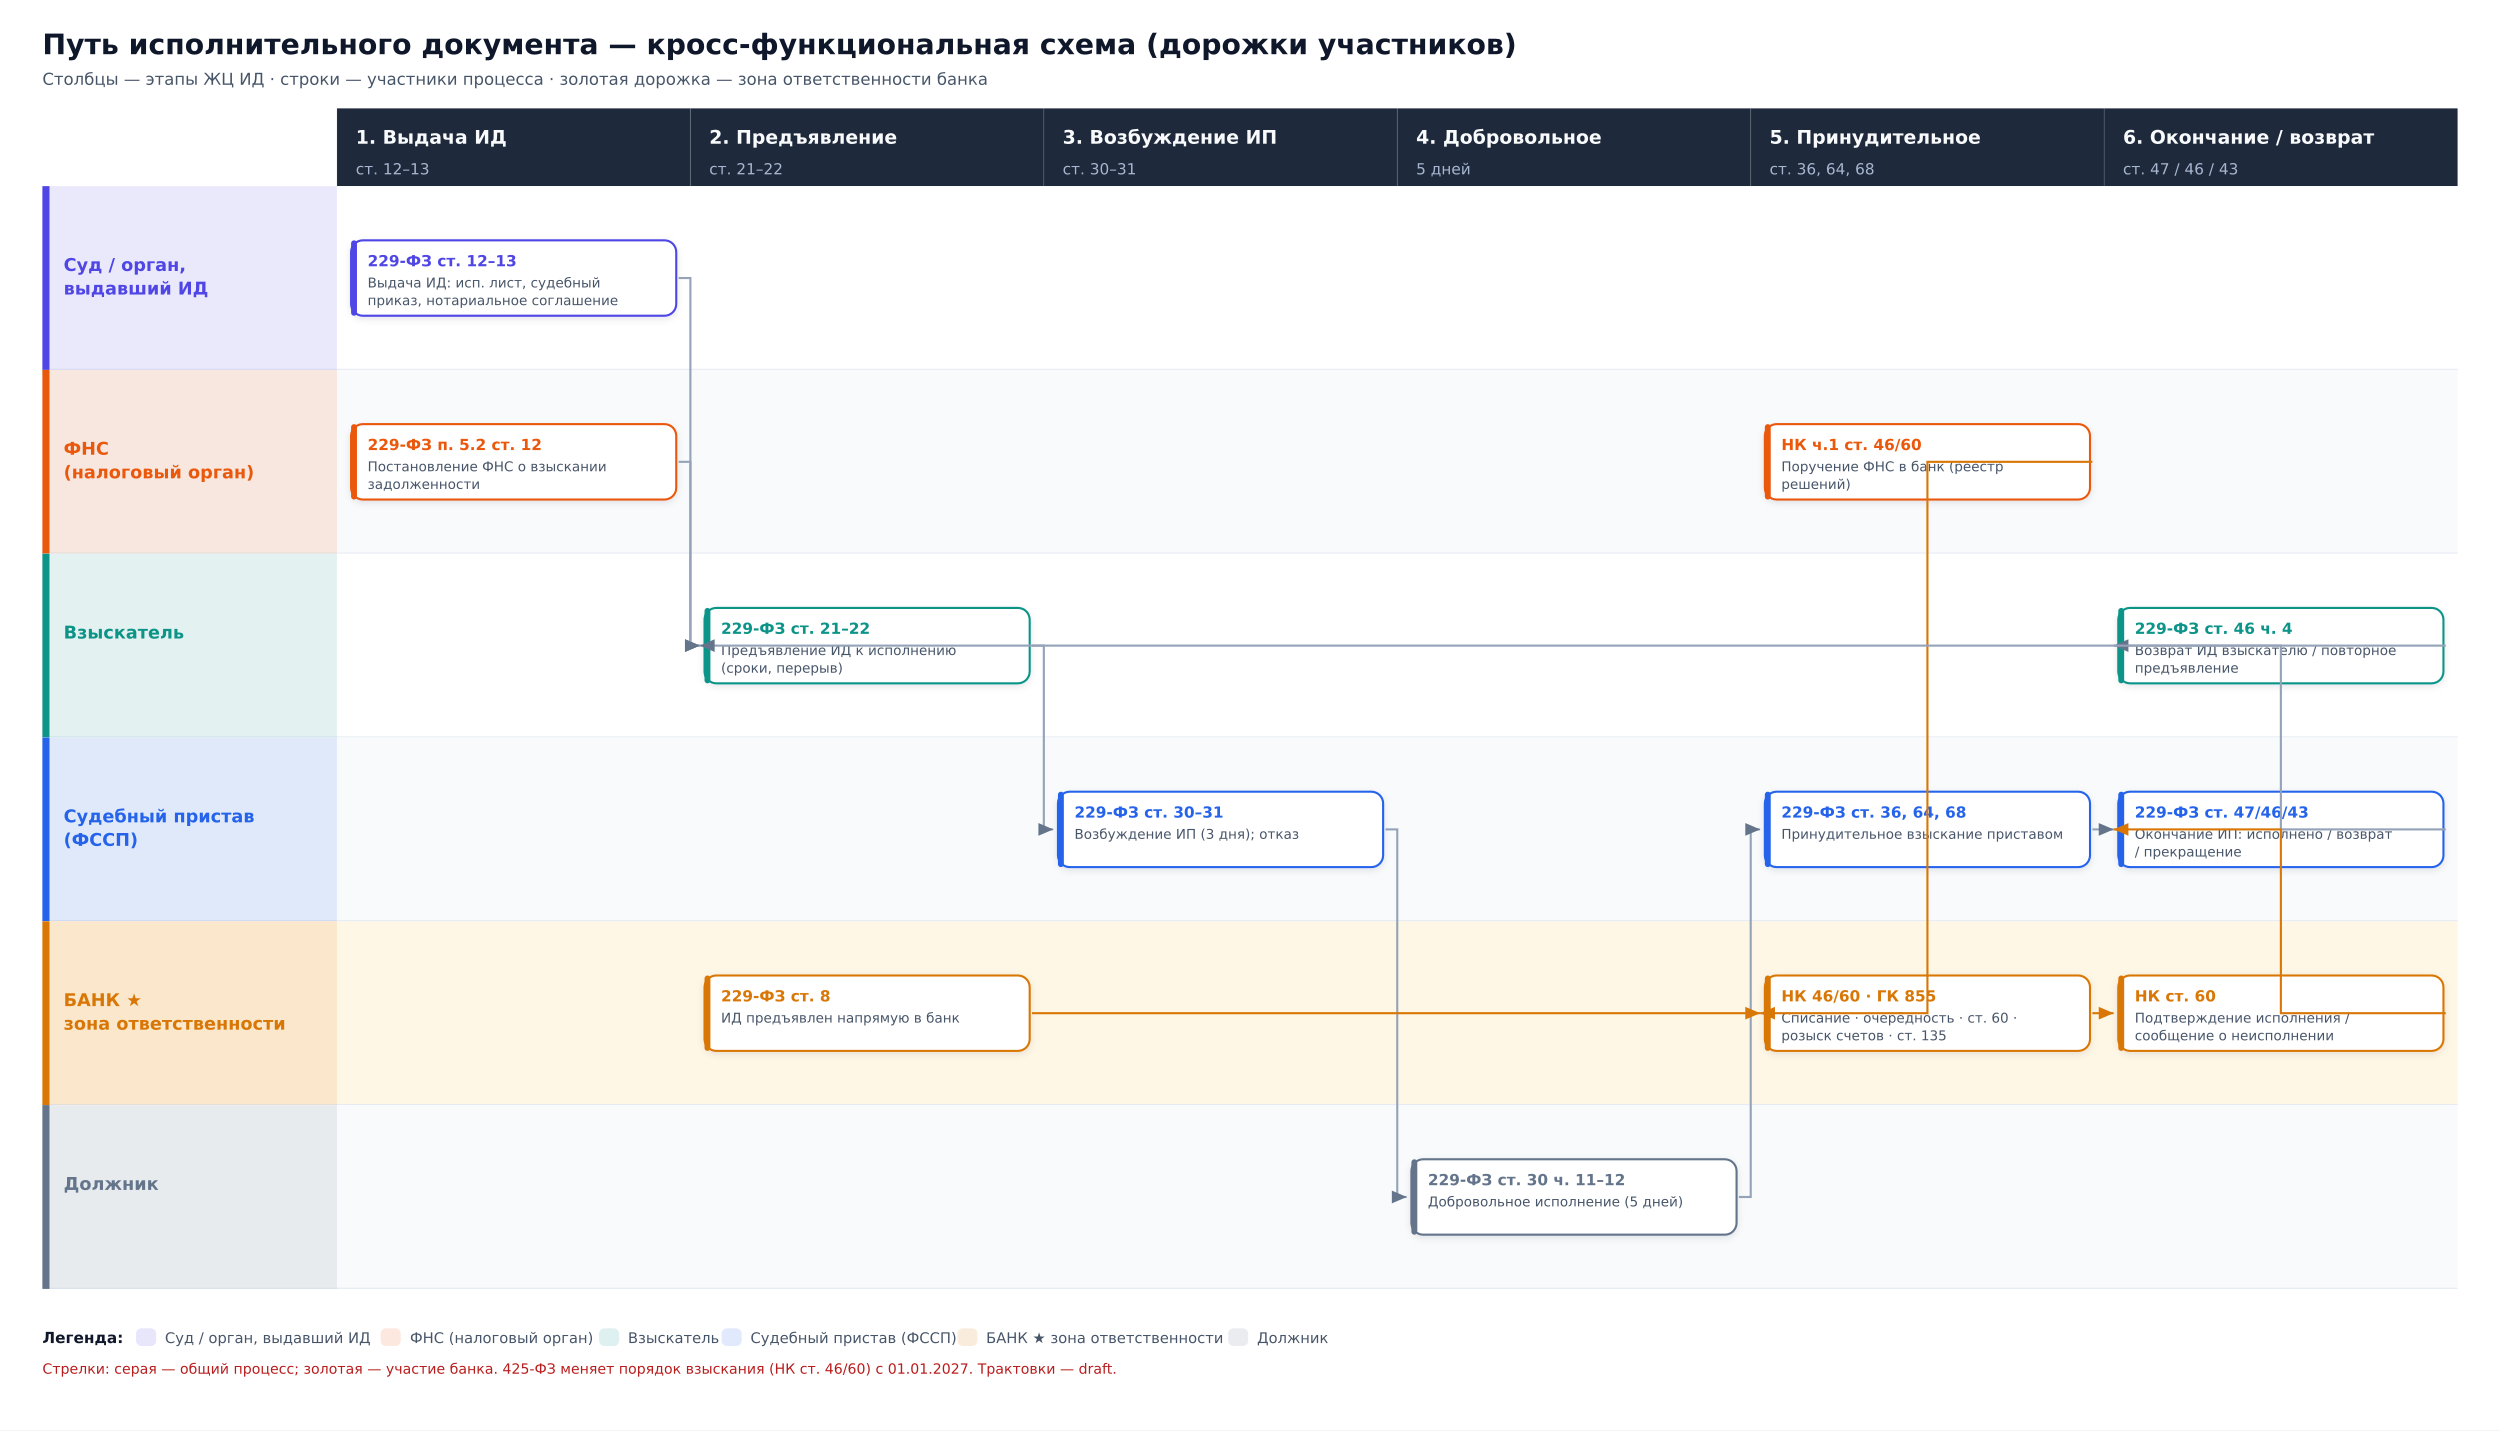
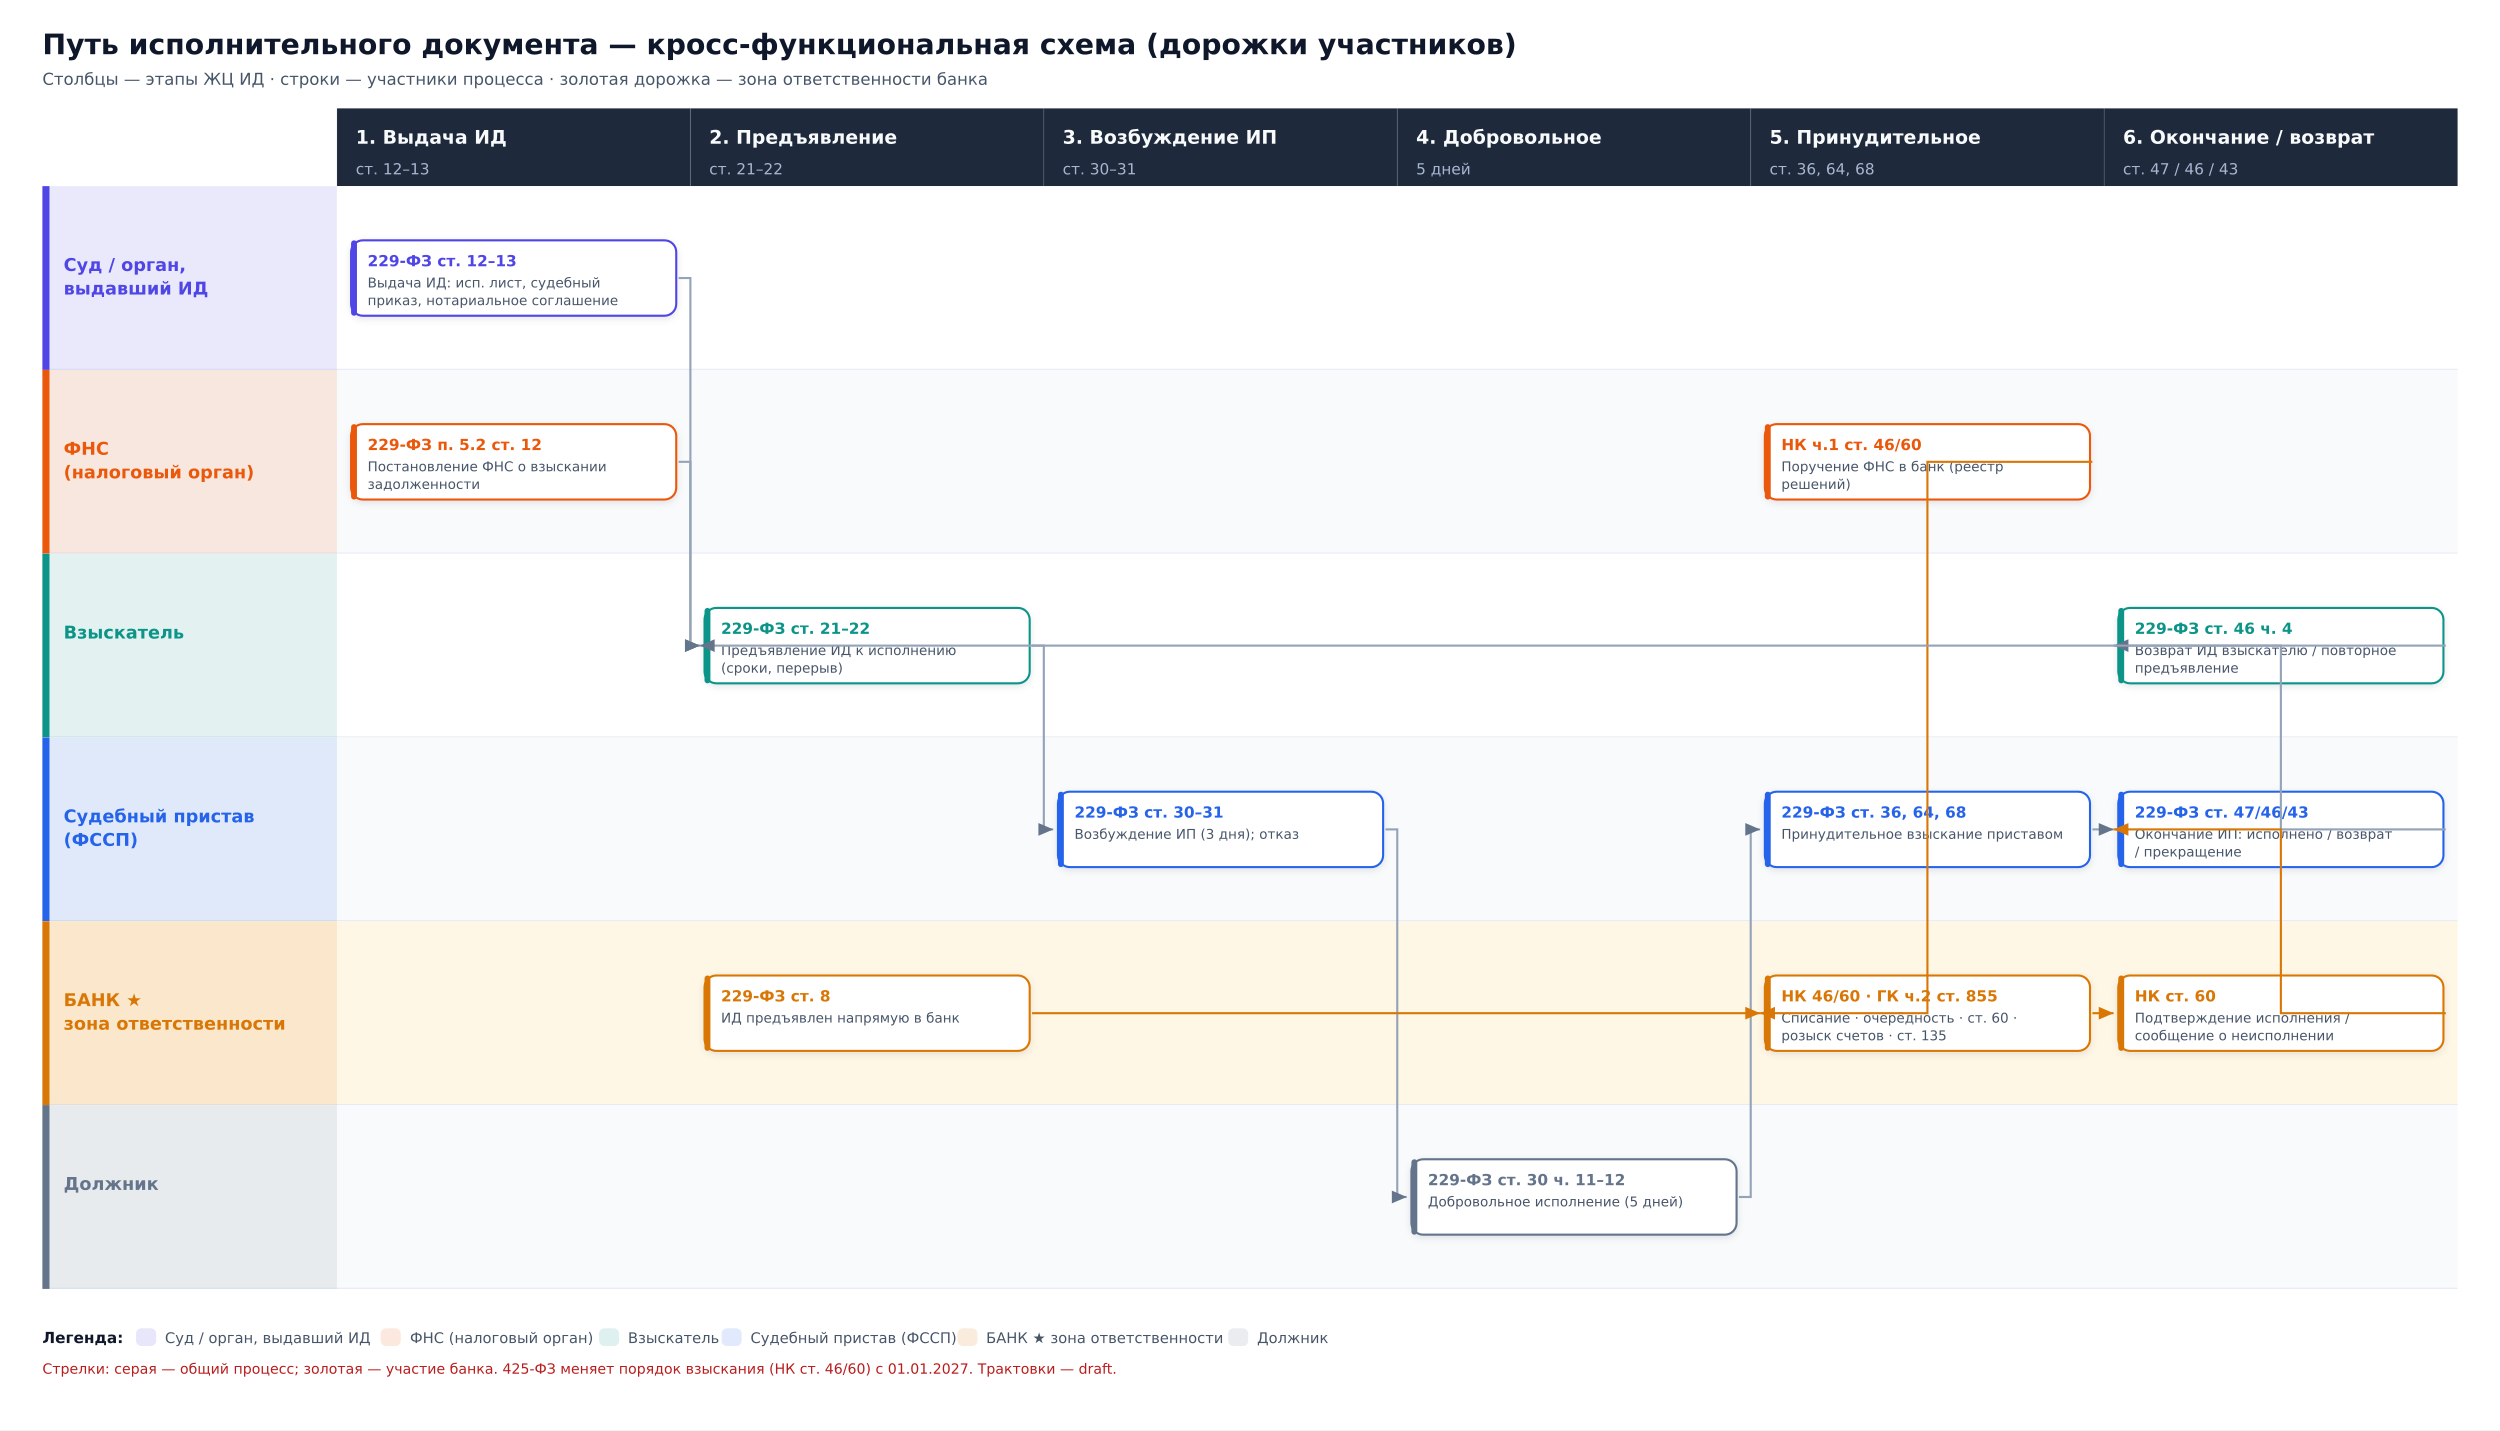
<svg xmlns="http://www.w3.org/2000/svg" width="2122" height="1214" viewBox="0 0 2122 1214" font-family="DejaVu Sans, Arial, sans-serif">
  <defs>
    <filter id="sh" x="-20%" y="-20%" width="140%" height="140%">
      <feDropShadow dx="0" dy="2" stdDeviation="3" flood-color="#0f172a" flood-opacity="0.10" />
    </filter>
    <marker id="ar" markerWidth="9" markerHeight="9" refX="7" refY="3" orient="auto">
      <path d="M0,0 L7,3 L0,6 z" fill="#64748b" />
    </marker>
    <marker id="arb" markerWidth="9" markerHeight="9" refX="7" refY="3" orient="auto">
      <path d="M0,0 L7,3 L0,6 z" fill="#d97706" />
    </marker>
  </defs>
  <rect width="2122" height="1214" fill="#ffffff" />
  <text x="36" y="46" font-family="DejaVu Sans, Arial, sans-serif" font-size="24" fill="#0f172a" font-weight="700" text-anchor="start">Путь исполнительного документа — кросс-функциональная схема (дорожки участников)</text>
  <text x="36" y="72" font-family="DejaVu Sans, Arial, sans-serif" font-size="14" fill="#475569" font-weight="400" text-anchor="start">Столбцы — этапы ЖЦ ИД · строки — участники процесса · золотая дорожка — зона ответственности банка</text>
  <rect x="286" y="92" width="300" height="66" fill="#1e293b" />
  <line x1="286" y1="92" x2="286" y2="1124" stroke="#ffffff" opacity="0.08" />
  <text x="302" y="122" font-family="DejaVu Sans, Arial, sans-serif" font-size="16" fill="#f8fafc" font-weight="700" text-anchor="start">1. Выдача ИД</text>
  <text x="302" y="148" font-family="DejaVu Sans, Arial, sans-serif" font-size="13" fill="#a7b6d0" font-weight="400" text-anchor="start">ст. 12–13</text>
  <rect x="586" y="92" width="300" height="66" fill="#1e293b" />
  <line x1="586" y1="92" x2="586" y2="1124" stroke="#ffffff" opacity="0.08" />
  <text x="602" y="122" font-family="DejaVu Sans, Arial, sans-serif" font-size="16" fill="#f8fafc" font-weight="700" text-anchor="start">2. Предъявление</text>
  <text x="602" y="148" font-family="DejaVu Sans, Arial, sans-serif" font-size="13" fill="#a7b6d0" font-weight="400" text-anchor="start">ст. 21–22</text>
  <rect x="886" y="92" width="300" height="66" fill="#1e293b" />
  <line x1="886" y1="92" x2="886" y2="1124" stroke="#ffffff" opacity="0.08" />
  <text x="902" y="122" font-family="DejaVu Sans, Arial, sans-serif" font-size="16" fill="#f8fafc" font-weight="700" text-anchor="start">3. Возбуждение ИП</text>
  <text x="902" y="148" font-family="DejaVu Sans, Arial, sans-serif" font-size="13" fill="#a7b6d0" font-weight="400" text-anchor="start">ст. 30–31</text>
  <rect x="1186" y="92" width="300" height="66" fill="#1e293b" />
  <line x1="1186" y1="92" x2="1186" y2="1124" stroke="#ffffff" opacity="0.08" />
  <text x="1202" y="122" font-family="DejaVu Sans, Arial, sans-serif" font-size="16" fill="#f8fafc" font-weight="700" text-anchor="start">4. Добровольное</text>
  <text x="1202" y="148" font-family="DejaVu Sans, Arial, sans-serif" font-size="13" fill="#a7b6d0" font-weight="400" text-anchor="start">5 дней</text>
  <rect x="1486" y="92" width="300" height="66" fill="#1e293b" />
  <line x1="1486" y1="92" x2="1486" y2="1124" stroke="#ffffff" opacity="0.08" />
  <text x="1502" y="122" font-family="DejaVu Sans, Arial, sans-serif" font-size="16" fill="#f8fafc" font-weight="700" text-anchor="start">5. Принудительное</text>
  <text x="1502" y="148" font-family="DejaVu Sans, Arial, sans-serif" font-size="13" fill="#a7b6d0" font-weight="400" text-anchor="start">ст. 36, 64, 68</text>
  <rect x="1786" y="92" width="300" height="66" fill="#1e293b" />
  <line x1="1786" y1="92" x2="1786" y2="1124" stroke="#ffffff" opacity="0.08" />
  <text x="1802" y="122" font-family="DejaVu Sans, Arial, sans-serif" font-size="16" fill="#f8fafc" font-weight="700" text-anchor="start">6. Окончание / возврат</text>
  <text x="1802" y="148" font-family="DejaVu Sans, Arial, sans-serif" font-size="13" fill="#a7b6d0" font-weight="400" text-anchor="start">ст. 47 / 46 / 43</text>
  <rect x="36" y="158" width="2050" height="156" fill="#ffffff" />
  <rect x="36" y="313" width="2050" height="1" fill="#e6ebf3" />
  <rect x="36" y="158" width="250" height="156" fill="#4f46e5" opacity="0.12" />
  <rect x="36" y="158" width="6" height="156" fill="#4f46e5" />
  <text x="54" y="230" font-family="DejaVu Sans, Arial, sans-serif" font-size="15" fill="#4f46e5" font-weight="700" text-anchor="start">Суд / орган,</text>
  <text x="54" y="250" font-family="DejaVu Sans, Arial, sans-serif" font-size="15" fill="#4f46e5" font-weight="700" text-anchor="start">выдавший ИД</text>
  <rect x="36" y="314" width="2050" height="156" fill="#f8fafc" />
  <rect x="36" y="469" width="2050" height="1" fill="#e6ebf3" />
  <rect x="36" y="314" width="250" height="156" fill="#ea580c" opacity="0.12" />
  <rect x="36" y="314" width="6" height="156" fill="#ea580c" />
  <text x="54" y="386" font-family="DejaVu Sans, Arial, sans-serif" font-size="15" fill="#ea580c" font-weight="700" text-anchor="start">ФНС</text>
  <text x="54" y="406" font-family="DejaVu Sans, Arial, sans-serif" font-size="15" fill="#ea580c" font-weight="700" text-anchor="start">(налоговый орган)</text>
  <rect x="36" y="470" width="2050" height="156" fill="#ffffff" />
  <rect x="36" y="625" width="2050" height="1" fill="#e6ebf3" />
  <rect x="36" y="470" width="250" height="156" fill="#0d9488" opacity="0.12" />
  <rect x="36" y="470" width="6" height="156" fill="#0d9488" />
  <text x="54" y="542" font-family="DejaVu Sans, Arial, sans-serif" font-size="15" fill="#0d9488" font-weight="700" text-anchor="start">Взыскатель</text>
  <rect x="36" y="626" width="2050" height="156" fill="#f8fafc" />
  <rect x="36" y="781" width="2050" height="1" fill="#e6ebf3" />
  <rect x="36" y="626" width="250" height="156" fill="#2563eb" opacity="0.12" />
  <rect x="36" y="626" width="6" height="156" fill="#2563eb" />
  <text x="54" y="698" font-family="DejaVu Sans, Arial, sans-serif" font-size="15" fill="#2563eb" font-weight="700" text-anchor="start">Судебный пристав</text>
  <text x="54" y="718" font-family="DejaVu Sans, Arial, sans-serif" font-size="15" fill="#2563eb" font-weight="700" text-anchor="start">(ФССП)</text>
  <rect x="36" y="782" width="2050" height="156" fill="#fff7e6" />
  <rect x="36" y="937" width="2050" height="1" fill="#e6ebf3" />
  <rect x="36" y="782" width="250" height="156" fill="#d97706" opacity="0.12" />
  <rect x="36" y="782" width="6" height="156" fill="#d97706" />
  <text x="54" y="854" font-family="DejaVu Sans, Arial, sans-serif" font-size="15" fill="#d97706" font-weight="700" text-anchor="start">БАНК ★</text>
  <text x="54" y="874" font-family="DejaVu Sans, Arial, sans-serif" font-size="15" fill="#d97706" font-weight="700" text-anchor="start">зона ответственности</text>
  <rect x="36" y="938" width="2050" height="156" fill="#f8fafc" />
  <rect x="36" y="1093" width="2050" height="1" fill="#e6ebf3" />
  <rect x="36" y="938" width="250" height="156" fill="#64748b" opacity="0.12" />
  <rect x="36" y="938" width="6" height="156" fill="#64748b" />
  <text x="54" y="1010" font-family="DejaVu Sans, Arial, sans-serif" font-size="15" fill="#64748b" font-weight="700" text-anchor="start">Должник</text>
  <rect x="298" y="204.0" width="276" height="64" rx="10" fill="#ffffff" stroke="#4f46e5" stroke-width="1.8" filter="url(#sh)" />
  <rect x="298" y="204.0" width="5" height="64" rx="2.5" fill="#4f46e5" />
  <text x="312" y="226" font-family="DejaVu Sans, Arial, sans-serif" font-size="13" fill="#4f46e5" font-weight="700" text-anchor="start">229-ФЗ ст. 12–13</text>
  <text x="312" y="244" font-family="DejaVu Sans, Arial, sans-serif" font-size="11.5" fill="#475569" font-weight="400" text-anchor="start">Выдача ИД: исп. лист, судебный</text>
  <text x="312" y="259" font-family="DejaVu Sans, Arial, sans-serif" font-size="11.5" fill="#475569" font-weight="400" text-anchor="start">приказ, нотариальное соглашение</text>
  <rect x="298" y="360.0" width="276" height="64" rx="10" fill="#ffffff" stroke="#ea580c" stroke-width="1.8" filter="url(#sh)" />
  <rect x="298" y="360.0" width="5" height="64" rx="2.5" fill="#ea580c" />
  <text x="312" y="382" font-family="DejaVu Sans, Arial, sans-serif" font-size="13" fill="#ea580c" font-weight="700" text-anchor="start">229-ФЗ п. 5.2 ст. 12</text>
  <text x="312" y="400" font-family="DejaVu Sans, Arial, sans-serif" font-size="11.5" fill="#475569" font-weight="400" text-anchor="start">Постановление ФНС о взыскании</text>
  <text x="312" y="415" font-family="DejaVu Sans, Arial, sans-serif" font-size="11.5" fill="#475569" font-weight="400" text-anchor="start">задолженности</text>
  <rect x="598" y="516.0" width="276" height="64" rx="10" fill="#ffffff" stroke="#0d9488" stroke-width="1.8" filter="url(#sh)" />
  <rect x="598" y="516.0" width="5" height="64" rx="2.5" fill="#0d9488" />
  <text x="612" y="538" font-family="DejaVu Sans, Arial, sans-serif" font-size="13" fill="#0d9488" font-weight="700" text-anchor="start">229-ФЗ ст. 21–22</text>
  <text x="612" y="556" font-family="DejaVu Sans, Arial, sans-serif" font-size="11.5" fill="#475569" font-weight="400" text-anchor="start">Предъявление ИД к исполнению</text>
  <text x="612" y="571" font-family="DejaVu Sans, Arial, sans-serif" font-size="11.5" fill="#475569" font-weight="400" text-anchor="start">(сроки, перерыв)</text>
  <rect x="598" y="828.0" width="276" height="64" rx="10" fill="#ffffff" stroke="#d97706" stroke-width="1.8" filter="url(#sh)" />
  <rect x="598" y="828.0" width="5" height="64" rx="2.5" fill="#d97706" />
  <text x="612" y="850" font-family="DejaVu Sans, Arial, sans-serif" font-size="13" fill="#d97706" font-weight="700" text-anchor="start">229-ФЗ ст. 8</text>
  <text x="612" y="868" font-family="DejaVu Sans, Arial, sans-serif" font-size="11.5" fill="#475569" font-weight="400" text-anchor="start">ИД предъявлен напрямую в банк</text>
  <rect x="898" y="672.0" width="276" height="64" rx="10" fill="#ffffff" stroke="#2563eb" stroke-width="1.8" filter="url(#sh)" />
  <rect x="898" y="672.0" width="5" height="64" rx="2.5" fill="#2563eb" />
  <text x="912" y="694" font-family="DejaVu Sans, Arial, sans-serif" font-size="13" fill="#2563eb" font-weight="700" text-anchor="start">229-ФЗ ст. 30–31</text>
  <text x="912" y="712" font-family="DejaVu Sans, Arial, sans-serif" font-size="11.5" fill="#475569" font-weight="400" text-anchor="start">Возбуждение ИП (3 дня); отказ</text>
  <rect x="1198" y="984.0" width="276" height="64" rx="10" fill="#ffffff" stroke="#64748b" stroke-width="1.8" filter="url(#sh)" />
  <rect x="1198" y="984.0" width="5" height="64" rx="2.5" fill="#64748b" />
  <text x="1212" y="1006" font-family="DejaVu Sans, Arial, sans-serif" font-size="13" fill="#64748b" font-weight="700" text-anchor="start">229-ФЗ ст. 30 ч. 11–12</text>
  <text x="1212" y="1024" font-family="DejaVu Sans, Arial, sans-serif" font-size="11.5" fill="#475569" font-weight="400" text-anchor="start">Добровольное исполнение (5 дней)</text>
  <rect x="1498" y="672.0" width="276" height="64" rx="10" fill="#ffffff" stroke="#2563eb" stroke-width="1.8" filter="url(#sh)" />
  <rect x="1498" y="672.0" width="5" height="64" rx="2.5" fill="#2563eb" />
  <text x="1512" y="694" font-family="DejaVu Sans, Arial, sans-serif" font-size="13" fill="#2563eb" font-weight="700" text-anchor="start">229-ФЗ ст. 36, 64, 68</text>
  <text x="1512" y="712" font-family="DejaVu Sans, Arial, sans-serif" font-size="11.5" fill="#475569" font-weight="400" text-anchor="start">Принудительное взыскание приставом</text>
  <rect x="1498" y="360.0" width="276" height="64" rx="10" fill="#ffffff" stroke="#ea580c" stroke-width="1.8" filter="url(#sh)" />
  <rect x="1498" y="360.0" width="5" height="64" rx="2.5" fill="#ea580c" />
  <text x="1512" y="382" font-family="DejaVu Sans, Arial, sans-serif" font-size="13" fill="#ea580c" font-weight="700" text-anchor="start">НК ч.1 ст. 46/60</text>
  <text x="1512" y="400" font-family="DejaVu Sans, Arial, sans-serif" font-size="11.5" fill="#475569" font-weight="400" text-anchor="start">Поручение ФНС в банк (реестр</text>
  <text x="1512" y="415" font-family="DejaVu Sans, Arial, sans-serif" font-size="11.5" fill="#475569" font-weight="400" text-anchor="start">решений)</text>
  <rect x="1498" y="828.0" width="276" height="64" rx="10" fill="#ffffff" stroke="#d97706" stroke-width="1.8" filter="url(#sh)" />
  <rect x="1498" y="828.0" width="5" height="64" rx="2.5" fill="#d97706" />
-   <text x="1512" y="850" font-family="DejaVu Sans, Arial, sans-serif" font-size="13" fill="#d97706" font-weight="700" text-anchor="start">НК 46/60 · ГК 855</text>
+   <text x="1512" y="850" font-family="DejaVu Sans, Arial, sans-serif" font-size="13" fill="#d97706" font-weight="700" text-anchor="start">НК 46/60 · ГК ч.2 ст. 855</text>
  <text x="1512" y="868" font-family="DejaVu Sans, Arial, sans-serif" font-size="11.5" fill="#475569" font-weight="400" text-anchor="start">Списание · очерёдность · ст. 60 ·</text>
  <text x="1512" y="883" font-family="DejaVu Sans, Arial, sans-serif" font-size="11.5" fill="#475569" font-weight="400" text-anchor="start">розыск счетов · ст. 135</text>
  <rect x="1798" y="672.0" width="276" height="64" rx="10" fill="#ffffff" stroke="#2563eb" stroke-width="1.8" filter="url(#sh)" />
  <rect x="1798" y="672.0" width="5" height="64" rx="2.5" fill="#2563eb" />
  <text x="1812" y="694" font-family="DejaVu Sans, Arial, sans-serif" font-size="13" fill="#2563eb" font-weight="700" text-anchor="start">229-ФЗ ст. 47/46/43</text>
  <text x="1812" y="712" font-family="DejaVu Sans, Arial, sans-serif" font-size="11.5" fill="#475569" font-weight="400" text-anchor="start">Окончание ИП: исполнено / возврат</text>
  <text x="1812" y="727" font-family="DejaVu Sans, Arial, sans-serif" font-size="11.5" fill="#475569" font-weight="400" text-anchor="start">/ прекращение</text>
  <rect x="1798" y="516.0" width="276" height="64" rx="10" fill="#ffffff" stroke="#0d9488" stroke-width="1.8" filter="url(#sh)" />
  <rect x="1798" y="516.0" width="5" height="64" rx="2.5" fill="#0d9488" />
  <text x="1812" y="538" font-family="DejaVu Sans, Arial, sans-serif" font-size="13" fill="#0d9488" font-weight="700" text-anchor="start">229-ФЗ ст. 46 ч. 4</text>
  <text x="1812" y="556" font-family="DejaVu Sans, Arial, sans-serif" font-size="11.5" fill="#475569" font-weight="400" text-anchor="start">Возврат ИД взыскателю / повторное</text>
  <text x="1812" y="571" font-family="DejaVu Sans, Arial, sans-serif" font-size="11.5" fill="#475569" font-weight="400" text-anchor="start">предъявление</text>
  <rect x="1798" y="828.0" width="276" height="64" rx="10" fill="#ffffff" stroke="#d97706" stroke-width="1.8" filter="url(#sh)" />
  <rect x="1798" y="828.0" width="5" height="64" rx="2.5" fill="#d97706" />
  <text x="1812" y="850" font-family="DejaVu Sans, Arial, sans-serif" font-size="13" fill="#d97706" font-weight="700" text-anchor="start">НК ст. 60</text>
  <text x="1812" y="868" font-family="DejaVu Sans, Arial, sans-serif" font-size="11.5" fill="#475569" font-weight="400" text-anchor="start">Подтверждение исполнения /</text>
  <text x="1812" y="883" font-family="DejaVu Sans, Arial, sans-serif" font-size="11.5" fill="#475569" font-weight="400" text-anchor="start">сообщение о неисполнении</text>
  <polyline points="576,236 586,236 586,548 594,548" fill="none" stroke="#94a3b8" stroke-width="1.8" marker-end="url(#ar)" />
  <polyline points="576,392 586,392 586,548 594,548" fill="none" stroke="#94a3b8" stroke-width="1.8" marker-end="url(#ar)" />
  <polyline points="876,548 886,548 886,704 894,704" fill="none" stroke="#94a3b8" stroke-width="1.8" marker-end="url(#ar)" />
  <polyline points="1176,704 1186,704 1186,1016 1194,1016" fill="none" stroke="#94a3b8" stroke-width="1.8" marker-end="url(#ar)" />
  <polyline points="1476,1016 1486,1016 1486,704 1494,704" fill="none" stroke="#94a3b8" stroke-width="1.8" marker-end="url(#ar)" />
  <line x1="1776" y1="704" x2="1794" y2="704" stroke="#94a3b8" stroke-width="1.8" marker-end="url(#ar)" />
  <polyline points="2076,704 1936,704 1936,548 1794,548" fill="none" stroke="#94a3b8" stroke-width="1.8" marker-end="url(#ar)" />
  <polyline points="1776,392 1636,392 1636,860 1494,860" fill="none" stroke="#d97706" stroke-width="1.8" marker-end="url(#arb)" />
  <line x1="1776" y1="860" x2="1794" y2="860" stroke="#d97706" stroke-width="1.8" marker-end="url(#arb)" />
  <line x1="876" y1="860" x2="1494" y2="860" stroke="#d97706" stroke-width="1.8" marker-end="url(#arb)" />
  <polyline points="2076,860 1936,860 1936,704 1794,704" fill="none" stroke="#d97706" stroke-width="1.8" marker-end="url(#arb)" />
  <line x1="2076" y1="548" x2="594" y2="548" stroke="#94a3b8" stroke-width="1.8" marker-end="url(#ar)" />
  <text x="36" y="1140" font-family="DejaVu Sans, Arial, sans-serif" font-size="13" fill="#0f172a" font-weight="700" text-anchor="start">Легенда:</text>
  <rect x="116" y="1128" width="16" height="14" rx="4" fill="#4f46e5" opacity="0.14" stroke="#4f46e5" />
  <text x="140" y="1140" font-family="DejaVu Sans, Arial, sans-serif" font-size="12.5" fill="#475569" font-weight="400" text-anchor="start">Суд / орган, выдавший ИД</text>
  <rect x="323.6" y="1128" width="16" height="14" rx="4" fill="#ea580c" opacity="0.14" stroke="#ea580c" />
  <text x="348" y="1140" font-family="DejaVu Sans, Arial, sans-serif" font-size="12.5" fill="#475569" font-weight="400" text-anchor="start">ФНС (налоговый орган)</text>
  <rect x="509.0" y="1128" width="16" height="14" rx="4" fill="#0d9488" opacity="0.14" stroke="#0d9488" />
  <text x="533" y="1140" font-family="DejaVu Sans, Arial, sans-serif" font-size="12.5" fill="#475569" font-weight="400" text-anchor="start">Взыскатель</text>
  <rect x="613.0" y="1128" width="16" height="14" rx="4" fill="#2563eb" opacity="0.14" stroke="#2563eb" />
  <text x="637" y="1140" font-family="DejaVu Sans, Arial, sans-serif" font-size="12.5" fill="#475569" font-weight="400" text-anchor="start">Судебный пристав (ФССП)</text>
  <rect x="813.2" y="1128" width="16" height="14" rx="4" fill="#d97706" opacity="0.14" stroke="#d97706" />
  <text x="837" y="1140" font-family="DejaVu Sans, Arial, sans-serif" font-size="12.5" fill="#475569" font-weight="400" text-anchor="start">БАНК ★ зона ответственности</text>
  <rect x="1043.0" y="1128" width="16" height="14" rx="4" fill="#64748b" opacity="0.14" stroke="#64748b" />
  <text x="1067" y="1140" font-family="DejaVu Sans, Arial, sans-serif" font-size="12.5" fill="#475569" font-weight="400" text-anchor="start">Должник</text>
  <text x="36" y="1166" font-family="DejaVu Sans, Arial, sans-serif" font-size="12" fill="#b91c1c" font-weight="400" text-anchor="start">Стрелки: серая — общий процесс; золотая — участие банка. 425-ФЗ меняет порядок взыскания (НК ст. 46/60) с 01.01.2027. Трактовки — draft.</text>
</svg>
